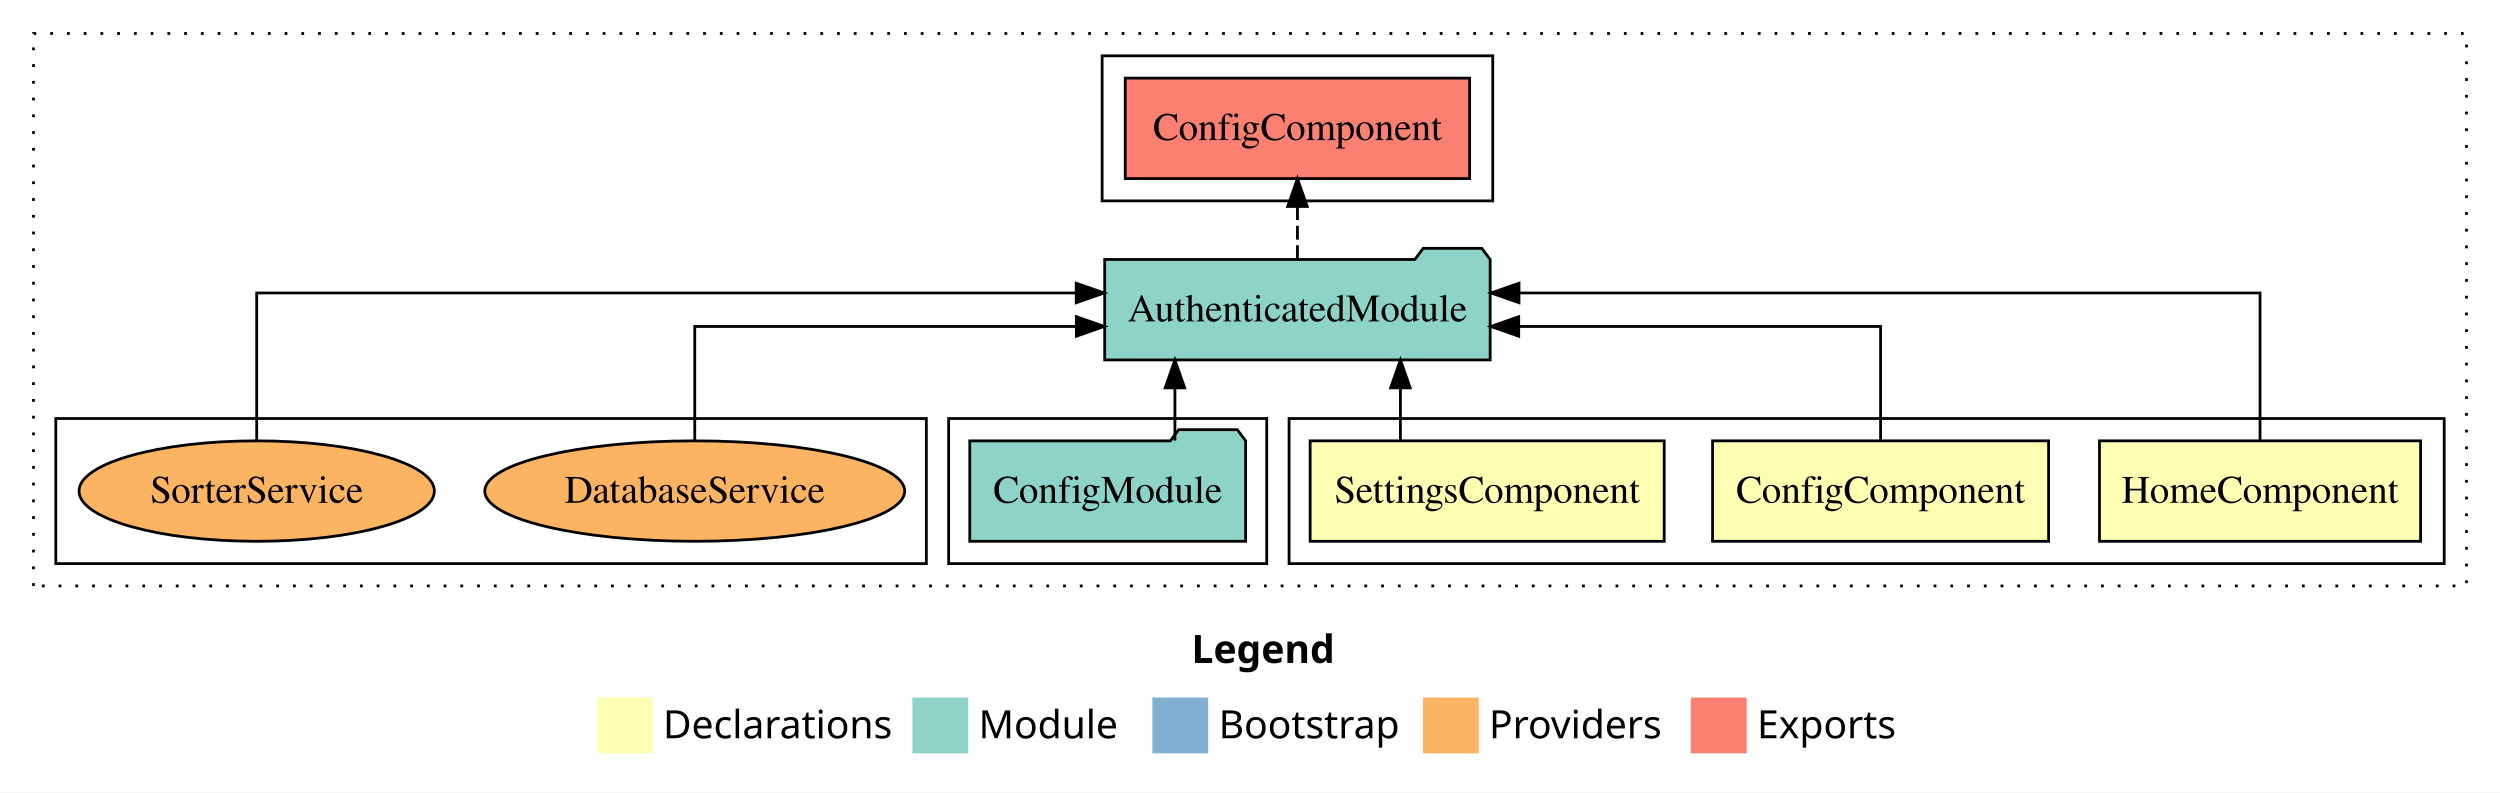
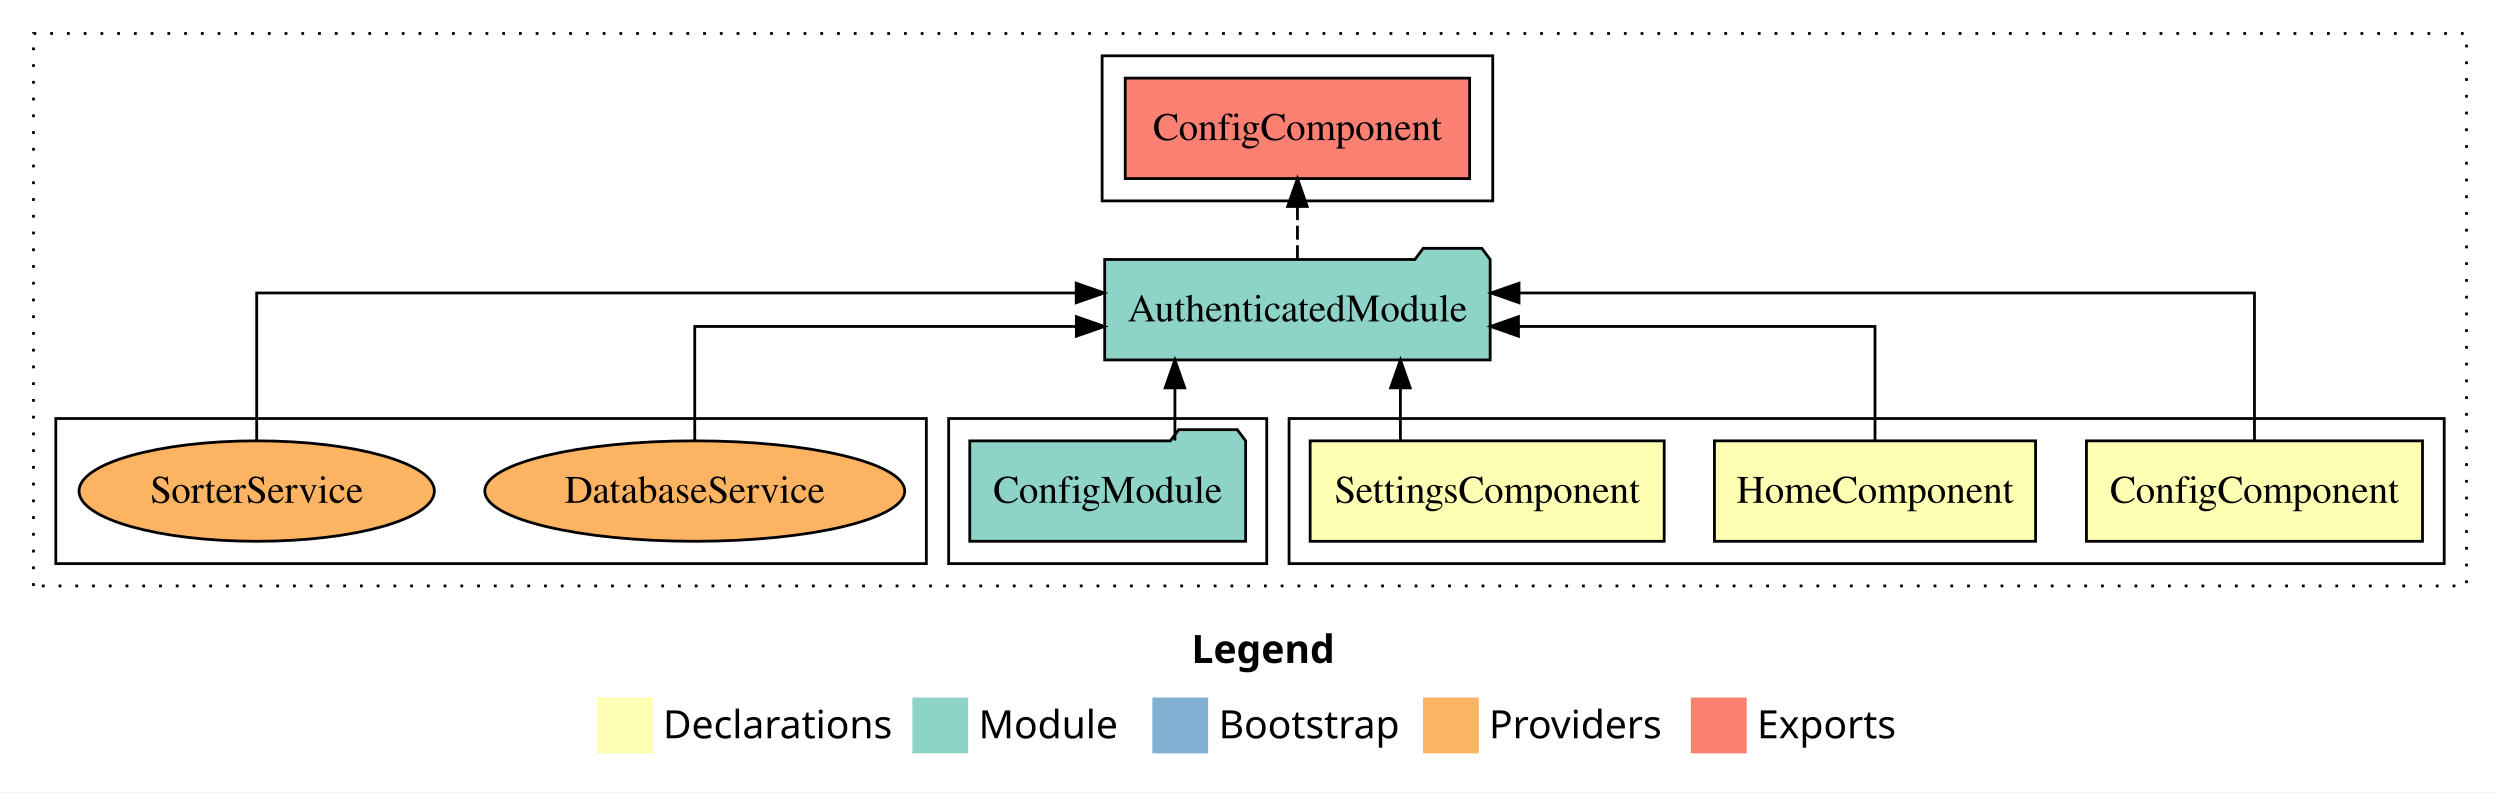
<svg xmlns="http://www.w3.org/2000/svg" width="896pt" height="284pt" viewBox="0.00 0.00 896.00 284.00">
  <g id="graph0" class="graph" transform="scale(1 1) rotate(0) translate(4 280)">
    <polygon fill="#ffffff" stroke="transparent" points="-4,4 -4,-280 892,-280 892,4 -4,4" />
    <text text-anchor="start" x="423.009" y="-42.4" font-family="sans-serif" font-weight="bold" font-size="14.00" fill="#000000">Legend</text>
    <polygon fill="#ffffb3" stroke="transparent" points="210,-10 210,-30 230,-30 230,-10 210,-10" />
    <text text-anchor="start" x="233.629" y="-15.4" font-family="sans-serif" font-size="14.00" fill="#000000">  Declarations</text>
    <polygon fill="#8dd3c7" stroke="transparent" points="323,-10 323,-30 343,-30 343,-10 323,-10" />
    <text text-anchor="start" x="346.725" y="-15.4" font-family="sans-serif" font-size="14.00" fill="#000000">  Module</text>
    <polygon fill="#80b1d3" stroke="transparent" points="409,-10 409,-30 429,-30 429,-10 409,-10" />
    <text text-anchor="start" x="432.781" y="-15.4" font-family="sans-serif" font-size="14.00" fill="#000000">  Bootstrap</text>
    <polygon fill="#fdb462" stroke="transparent" points="506,-10 506,-30 526,-30 526,-10 506,-10" />
    <text text-anchor="start" x="529.673" y="-15.4" font-family="sans-serif" font-size="14.00" fill="#000000">  Providers</text>
    <polygon fill="#fb8072" stroke="transparent" points="602,-10 602,-30 622,-30 622,-10 602,-10" />
    <text text-anchor="start" x="625.726" y="-15.4" font-family="sans-serif" font-size="14.00" fill="#000000">  Exports</text>
    <g id="clust1" class="cluster">
      <polygon fill="none" stroke="#000000" stroke-dasharray="1,5" points="8,-70 8,-268 880,-268 880,-70 8,-70" />
    </g>
    <g id="clust2" class="cluster">
      <polygon fill="none" stroke="#000000" points="458,-78 458,-130 872,-130 872,-78 458,-78" />
    </g>
    <g id="clust6" class="cluster">
      <polygon fill="none" stroke="#000000" points="336,-78 336,-130 450,-130 450,-78 336,-78" />
    </g>
    <g id="clust7" class="cluster">
      <polygon fill="none" stroke="#000000" points="391,-208 391,-260 531,-260 531,-208 391,-208" />
    </g>
    <g id="clust9" class="cluster">
      <polygon fill="none" stroke="#000000" points="16,-78 16,-130 328,-130 328,-78 16,-78" />
    </g>
    <g id="node1" class="node">
-       <polygon fill="#ffffb3" stroke="#000000" points="863.545,-122 748.455,-122 748.455,-86 863.545,-86 863.545,-122" />
-       <text text-anchor="middle" x="806" y="-99.8" font-family="Times,serif" font-size="14.00" fill="#000000">HomeComponent</text>
+       <polygon fill="#ffffb3" stroke="#000000" points="864.22,-122 743.78,-122 743.78,-86 864.22,-86 864.22,-122" />
+       <text text-anchor="middle" x="804" y="-99.8" font-family="Times,serif" font-size="14.00" fill="#000000">ConfigComponent</text>
    </g>
    <g id="node4" class="node">
      <polygon fill="#8dd3c7" stroke="#000000" points="530.077,-187 527.077,-191 506.077,-191 503.077,-187 391.923,-187 391.923,-151 530.077,-151 530.077,-187" />
      <text text-anchor="middle" x="461" y="-164.8" font-family="Times,serif" font-size="14.00" fill="#000000">AuthenticatedModule</text>
    </g>
    <g id="edge1" class="edge">
-       <path fill="none" stroke="#000000" d="M806,-122.284C806,-143.321 806,-175 806,-175 806,-175 540.401,-175 540.401,-175" />
-       <polygon fill="#000000" stroke="#000000" points="540.401,-171.5 530.401,-175 540.401,-178.5 540.401,-171.5" />
+       <path fill="none" stroke="#000000" d="M804,-122.284C804,-143.321 804,-175 804,-175 804,-175 540.411,-175 540.411,-175" />
+       <polygon fill="#000000" stroke="#000000" points="540.411,-171.5 530.411,-175 540.411,-178.5 540.411,-171.5" />
    </g>
    <g id="node2" class="node">
-       <polygon fill="#ffffb3" stroke="#000000" points="730.22,-122 609.78,-122 609.78,-86 730.22,-86 730.22,-122" />
-       <text text-anchor="middle" x="670" y="-99.8" font-family="Times,serif" font-size="14.00" fill="#000000">ConfigComponent</text>
+       <polygon fill="#ffffb3" stroke="#000000" points="725.545,-122 610.455,-122 610.455,-86 725.545,-86 725.545,-122" />
+       <text text-anchor="middle" x="668" y="-99.8" font-family="Times,serif" font-size="14.00" fill="#000000">HomeComponent</text>
    </g>
    <g id="edge2" class="edge">
-       <path fill="none" stroke="#000000" d="M670,-122.022C670,-139.373 670,-163 670,-163 670,-163 540.304,-163 540.304,-163" />
-       <polygon fill="#000000" stroke="#000000" points="540.304,-159.5 530.304,-163 540.304,-166.5 540.304,-159.5" />
+       <path fill="none" stroke="#000000" d="M668,-122.022C668,-139.373 668,-163 668,-163 668,-163 540.216,-163 540.216,-163" />
+       <polygon fill="#000000" stroke="#000000" points="540.216,-159.5 530.216,-163 540.216,-166.5 540.216,-159.5" />
    </g>
    <g id="node3" class="node">
      <polygon fill="#ffffb3" stroke="#000000" points="592.447,-122 465.553,-122 465.553,-86 592.447,-86 592.447,-122" />
      <text text-anchor="middle" x="529" y="-99.8" font-family="Times,serif" font-size="14.00" fill="#000000">SettingsComponent</text>
    </g>
    <g id="edge3" class="edge">
      <path fill="none" stroke="#000000" d="M497.908,-122.106C497.908,-122.106 497.908,-140.991 497.908,-140.991" />
      <polygon fill="#000000" stroke="#000000" points="494.408,-140.991 497.908,-150.991 501.408,-140.991 494.408,-140.991" />
    </g>
    <g id="node6" class="node">
      <polygon fill="#fb8072" stroke="#000000" points="522.721,-252 399.279,-252 399.279,-216 522.721,-216 522.721,-252" />
      <text text-anchor="middle" x="461" y="-229.8" font-family="Times,serif" font-size="14.00" fill="#000000">ConfigComponent </text>
    </g>
    <g id="edge5" class="edge">
      <path fill="none" stroke="#000000" stroke-dasharray="5,2" d="M461,-187.106C461,-187.106 461,-205.991 461,-205.991" />
      <polygon fill="#000000" stroke="#000000" points="457.5,-205.991 461,-215.991 464.5,-205.991 457.5,-205.991" />
    </g>
    <g id="node5" class="node">
      <polygon fill="#8dd3c7" stroke="#000000" points="442.439,-122 439.439,-126 418.439,-126 415.439,-122 343.561,-122 343.561,-86 442.439,-86 442.439,-122" />
      <text text-anchor="middle" x="393" y="-99.8" font-family="Times,serif" font-size="14.00" fill="#000000">ConfigModule</text>
    </g>
    <g id="edge4" class="edge">
      <path fill="none" stroke="#000000" d="M417.09,-122.106C417.09,-122.106 417.09,-140.991 417.09,-140.991" />
      <polygon fill="#000000" stroke="#000000" points="413.59,-140.991 417.09,-150.991 420.59,-140.991 413.59,-140.991" />
    </g>
    <g id="node7" class="node">
      <ellipse fill="#fdb462" stroke="#000000" cx="245" cy="-104" rx="75.256" ry="18" />
      <text text-anchor="middle" x="245" y="-99.8" font-family="Times,serif" font-size="14.00" fill="#000000">DatabaseService</text>
    </g>
    <g id="edge6" class="edge">
      <path fill="none" stroke="#000000" d="M245,-122.022C245,-139.373 245,-163 245,-163 245,-163 381.765,-163 381.765,-163" />
      <polygon fill="#000000" stroke="#000000" points="381.765,-166.5 391.765,-163 381.765,-159.5 381.765,-166.5" />
    </g>
    <g id="node8" class="node">
      <ellipse fill="#fdb462" stroke="#000000" cx="88" cy="-104" rx="63.677" ry="18" />
      <text text-anchor="middle" x="88" y="-99.8" font-family="Times,serif" font-size="14.00" fill="#000000">SorterService</text>
    </g>
    <g id="edge7" class="edge">
      <path fill="none" stroke="#000000" d="M88,-122.284C88,-143.321 88,-175 88,-175 88,-175 381.716,-175 381.716,-175" />
      <polygon fill="#000000" stroke="#000000" points="381.716,-178.5 391.716,-175 381.716,-171.5 381.716,-178.5" />
    </g>
  </g>
</svg>
